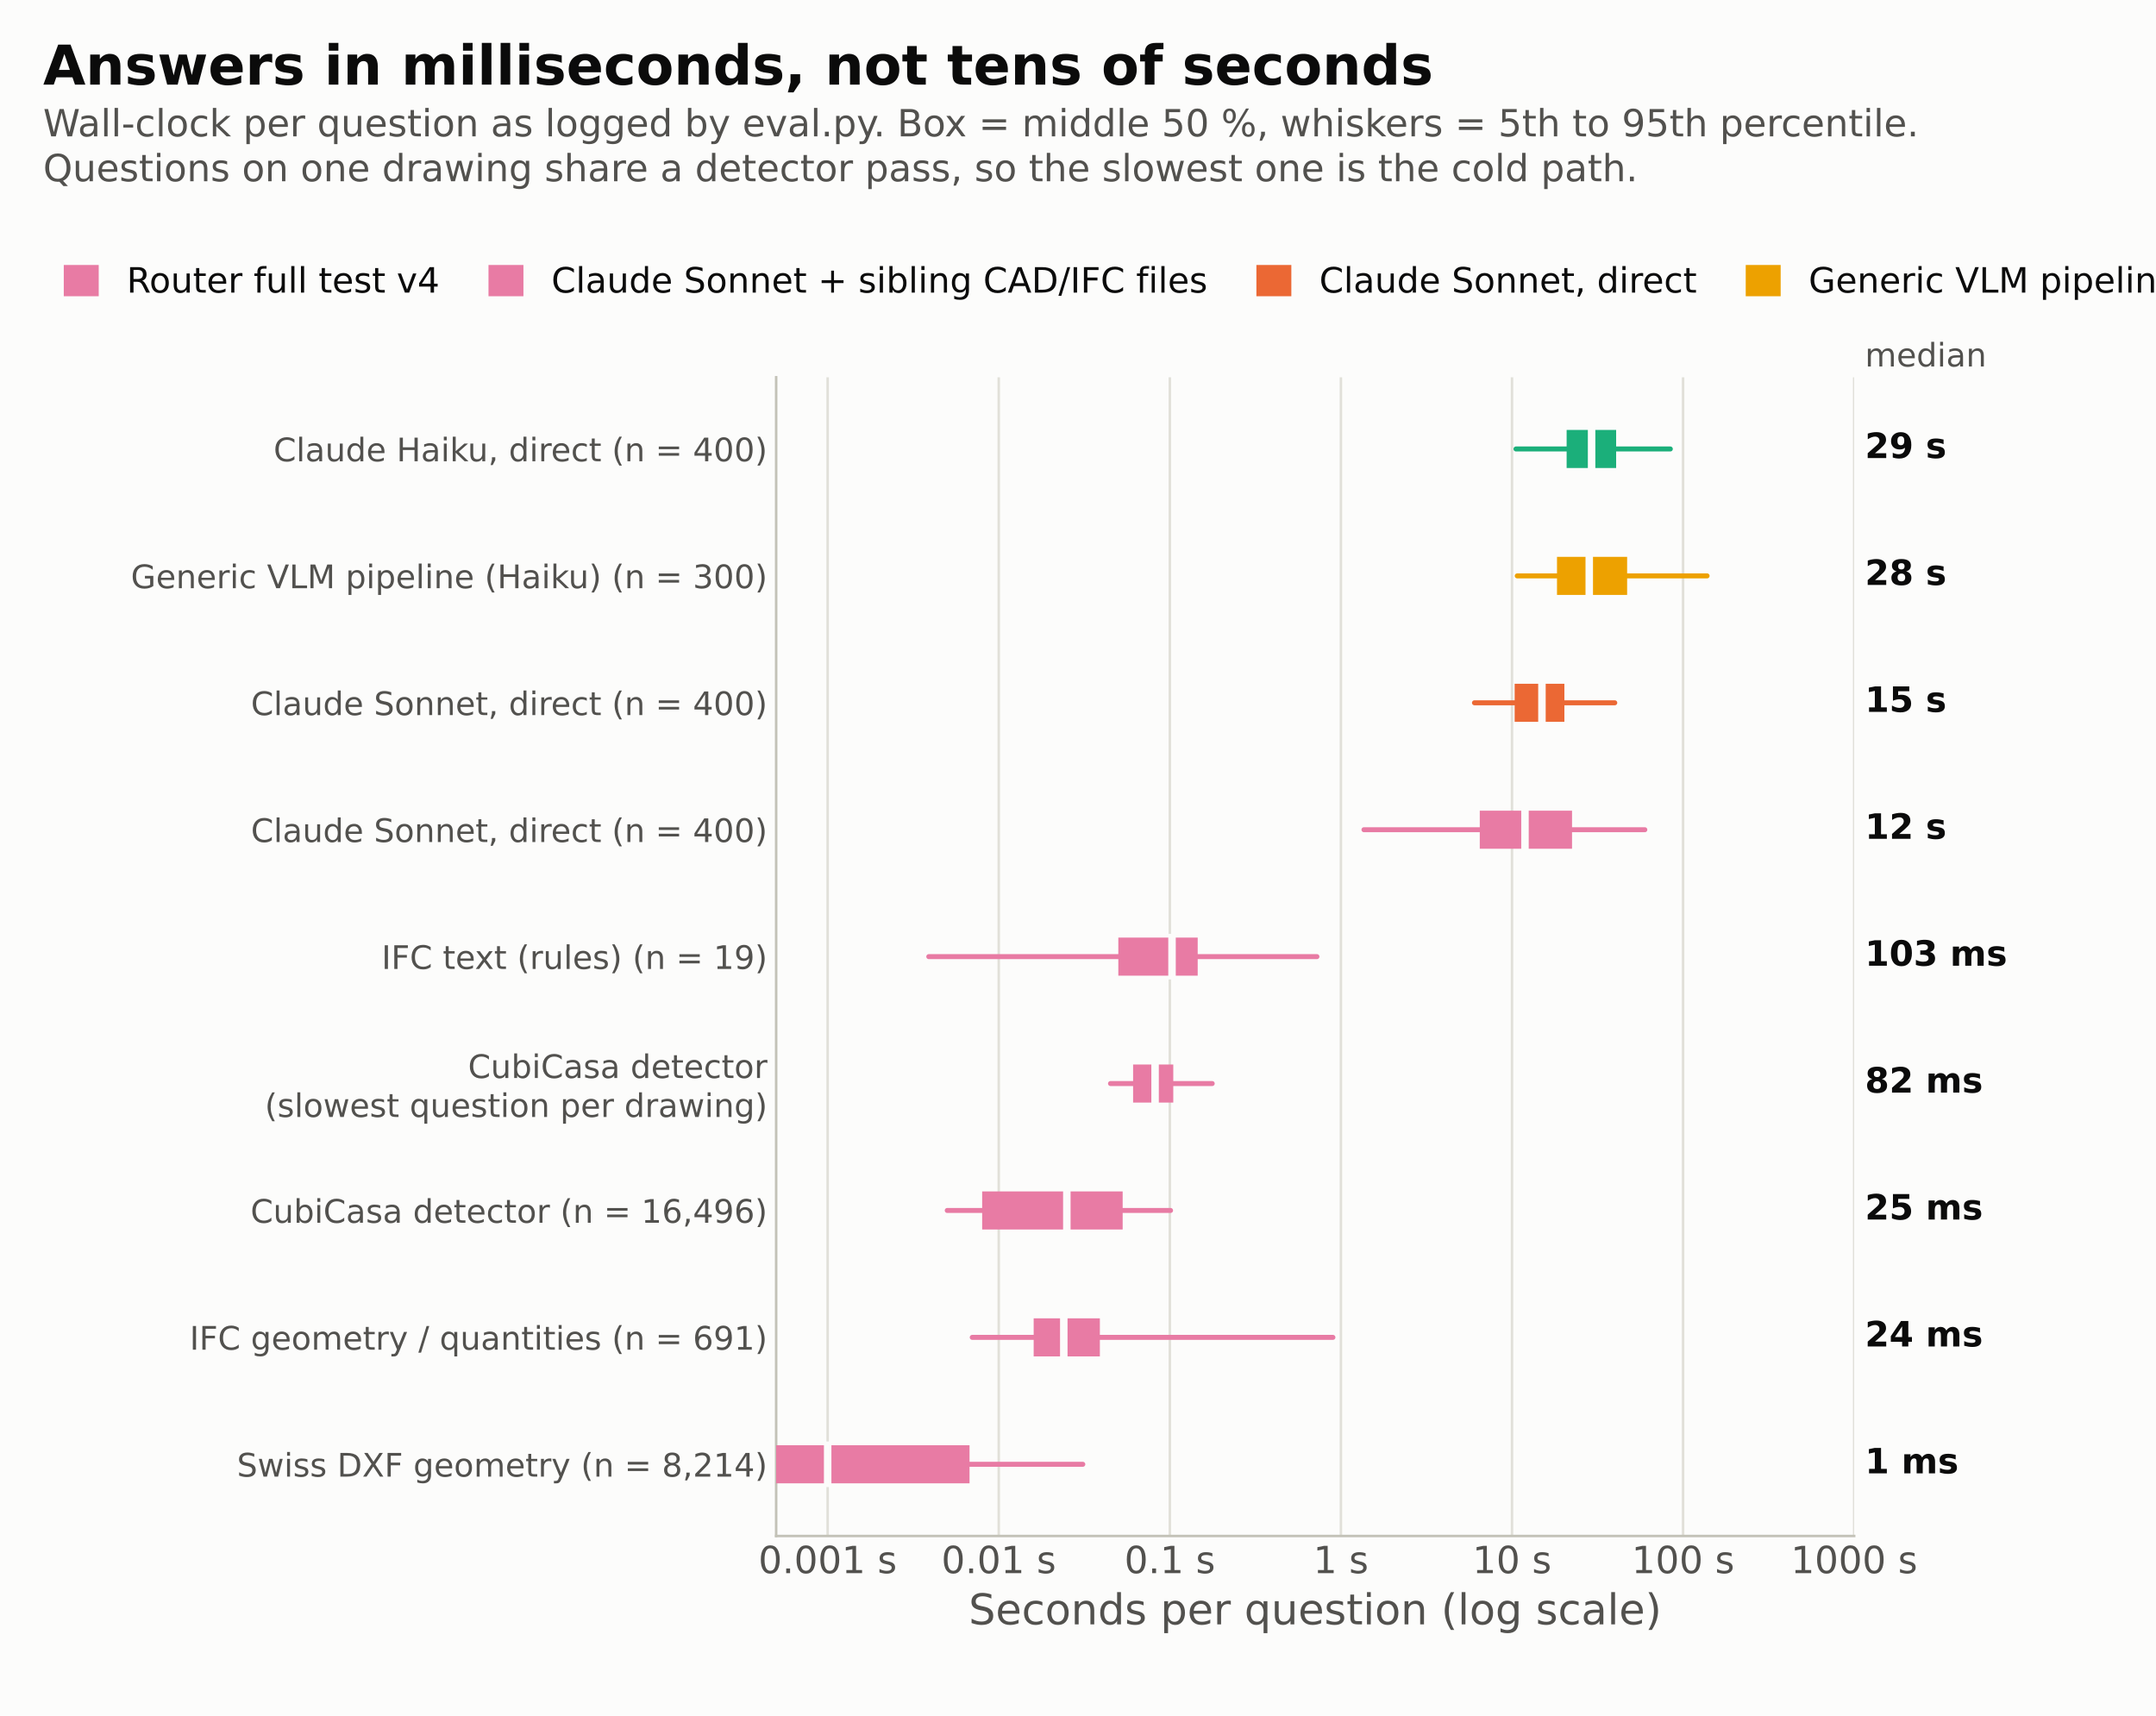
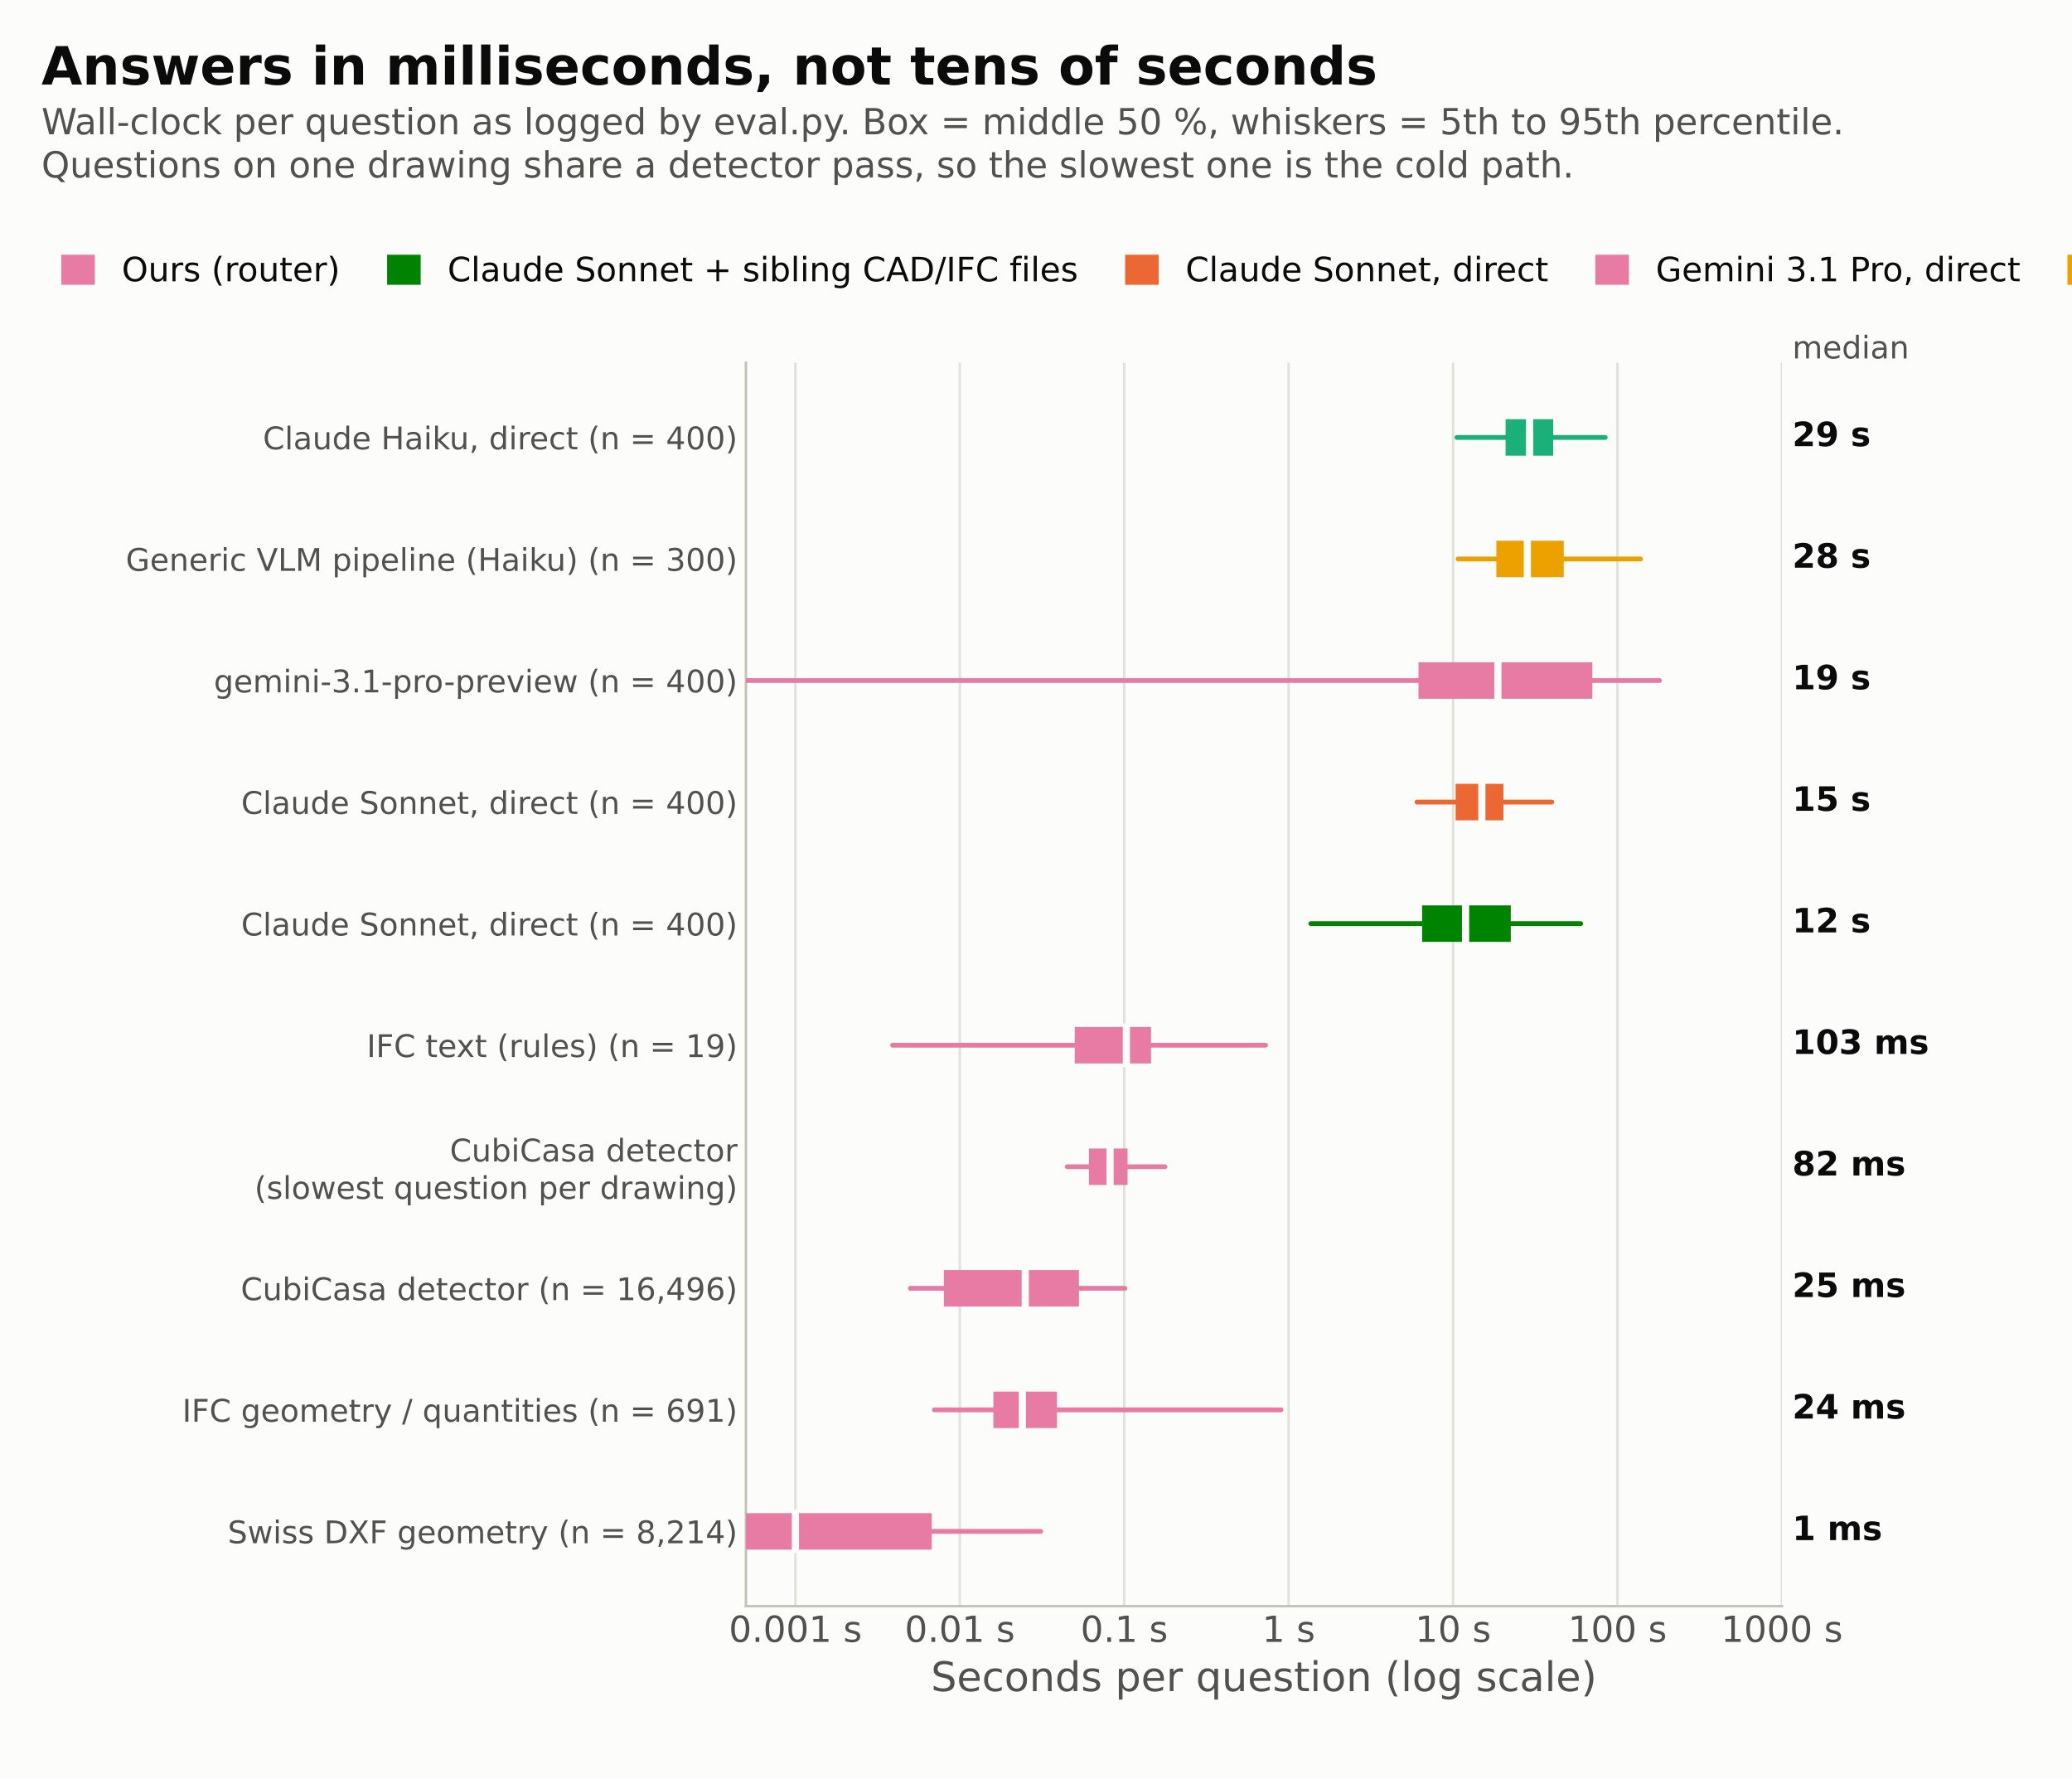
- <svg xmlns="http://www.w3.org/2000/svg" width="864pt" height="687.6pt" viewBox="0 0 864 687.6" version="1.1">
+ <svg xmlns="http://www.w3.org/2000/svg" width="864pt" height="741.6pt" viewBox="0 0 864 741.6" version="1.1">
  <defs>
    <style type="text/css">*{stroke-linejoin: round; stroke-linecap: butt}</style>
  </defs>
  <g id="figure_1">
    <g id="patch_1">
-       <path d="M 0 687.6  L 864 687.6  L 864 0  L 0 0  z " style="fill: #fcfcfb" />
+       <path d="M 0 741.6  L 864 741.6  L 864 0  L 0 0  z " style="fill: #fcfcfb" />
    </g>
    <g id="axes_1">
      <g id="patch_2">
-         <path d="M 311.04 615.6  L 743.04 615.6  L 743.04 151.2  L 311.04 151.2  z " style="fill: #fcfcfb" />
+         <path d="M 311.04 669.6  L 743.04 669.6  L 743.04 151.2  L 311.04 151.2  z " style="fill: #fcfcfb" />
      </g>
      <g id="matplotlib.axis_1">
        <g id="xtick_1">
          <g id="line2d_1">
-             <path d="M 331.679 615.6  L 331.679 151.2  " clip-path="url(#pb94572adfa)" style="fill: none; stroke: #e1e0d9; stroke-linecap: square" />
+             <path d="M 331.679 669.6  L 331.679 151.2  " clip-path="url(#p3d3b9a1f43)" style="fill: none; stroke: #e1e0d9; stroke-linecap: square" />
          </g>
          <g id="line2d_2" />
          <g id="text_1">
-             <text style="font-size: 15px; font-family: 'DejaVu Sans'; text-anchor: middle; fill: #52514e" x="331.679" y="630.496" transform="rotate(-0 331.6787 630.4965)">0.001 s</text>
+             <text style="font-size: 15px; font-family: 'DejaVu Sans'; text-anchor: middle; fill: #52514e" x="331.679" y="684.496" transform="rotate(-0 331.6787 684.4965)">0.001 s</text>
          </g>
        </g>
        <g id="xtick_2">
          <g id="line2d_3">
-             <path d="M 400.239 615.6  L 400.239 151.2  " clip-path="url(#pb94572adfa)" style="fill: none; stroke: #e1e0d9; stroke-linecap: square" />
+             <path d="M 400.239 669.6  L 400.239 151.2  " clip-path="url(#p3d3b9a1f43)" style="fill: none; stroke: #e1e0d9; stroke-linecap: square" />
          </g>
          <g id="line2d_4" />
          <g id="text_2">
-             <text style="font-size: 15px; font-family: 'DejaVu Sans'; text-anchor: middle; fill: #52514e" x="400.239" y="630.496" transform="rotate(-0 400.2389 630.4965)">0.01 s</text>
+             <text style="font-size: 15px; font-family: 'DejaVu Sans'; text-anchor: middle; fill: #52514e" x="400.239" y="684.496" transform="rotate(-0 400.2389 684.4965)">0.01 s</text>
          </g>
        </g>
        <g id="xtick_3">
          <g id="line2d_5">
-             <path d="M 468.799 615.6  L 468.799 151.2  " clip-path="url(#pb94572adfa)" style="fill: none; stroke: #e1e0d9; stroke-linecap: square" />
+             <path d="M 468.799 669.6  L 468.799 151.2  " clip-path="url(#p3d3b9a1f43)" style="fill: none; stroke: #e1e0d9; stroke-linecap: square" />
          </g>
          <g id="line2d_6" />
          <g id="text_3">
-             <text style="font-size: 15px; font-family: 'DejaVu Sans'; text-anchor: middle; fill: #52514e" x="468.799" y="630.496" transform="rotate(-0 468.7991 630.4965)">0.1 s</text>
+             <text style="font-size: 15px; font-family: 'DejaVu Sans'; text-anchor: middle; fill: #52514e" x="468.799" y="684.496" transform="rotate(-0 468.7991 684.4965)">0.1 s</text>
          </g>
        </g>
        <g id="xtick_4">
          <g id="line2d_7">
-             <path d="M 537.359 615.6  L 537.359 151.2  " clip-path="url(#pb94572adfa)" style="fill: none; stroke: #e1e0d9; stroke-linecap: square" />
+             <path d="M 537.359 669.6  L 537.359 151.2  " clip-path="url(#p3d3b9a1f43)" style="fill: none; stroke: #e1e0d9; stroke-linecap: square" />
          </g>
          <g id="line2d_8" />
          <g id="text_4">
-             <text style="font-size: 15px; font-family: 'DejaVu Sans'; text-anchor: middle; fill: #52514e" x="537.359" y="630.496" transform="rotate(-0 537.3593 630.4965)">1 s</text>
+             <text style="font-size: 15px; font-family: 'DejaVu Sans'; text-anchor: middle; fill: #52514e" x="537.359" y="684.496" transform="rotate(-0 537.3593 684.4965)">1 s</text>
          </g>
        </g>
        <g id="xtick_5">
          <g id="line2d_9">
-             <path d="M 605.92 615.6  L 605.92 151.2  " clip-path="url(#pb94572adfa)" style="fill: none; stroke: #e1e0d9; stroke-linecap: square" />
+             <path d="M 605.92 669.6  L 605.92 151.2  " clip-path="url(#p3d3b9a1f43)" style="fill: none; stroke: #e1e0d9; stroke-linecap: square" />
          </g>
          <g id="line2d_10" />
          <g id="text_5">
-             <text style="font-size: 15px; font-family: 'DejaVu Sans'; text-anchor: middle; fill: #52514e" x="605.92" y="630.496" transform="rotate(-0 605.9196 630.4965)">10 s</text>
+             <text style="font-size: 15px; font-family: 'DejaVu Sans'; text-anchor: middle; fill: #52514e" x="605.92" y="684.496" transform="rotate(-0 605.9196 684.4965)">10 s</text>
          </g>
        </g>
        <g id="xtick_6">
          <g id="line2d_11">
-             <path d="M 674.48 615.6  L 674.48 151.2  " clip-path="url(#pb94572adfa)" style="fill: none; stroke: #e1e0d9; stroke-linecap: square" />
+             <path d="M 674.48 669.6  L 674.48 151.2  " clip-path="url(#p3d3b9a1f43)" style="fill: none; stroke: #e1e0d9; stroke-linecap: square" />
          </g>
          <g id="line2d_12" />
          <g id="text_6">
-             <text style="font-size: 15px; font-family: 'DejaVu Sans'; text-anchor: middle; fill: #52514e" x="674.48" y="630.496" transform="rotate(-0 674.4798 630.4965)">100 s</text>
+             <text style="font-size: 15px; font-family: 'DejaVu Sans'; text-anchor: middle; fill: #52514e" x="674.48" y="684.496" transform="rotate(-0 674.4798 684.4965)">100 s</text>
          </g>
        </g>
        <g id="xtick_7">
          <g id="line2d_13">
-             <path d="M 743.04 615.6  L 743.04 151.2  " clip-path="url(#pb94572adfa)" style="fill: none; stroke: #e1e0d9; stroke-linecap: square" />
+             <path d="M 743.04 669.6  L 743.04 151.2  " clip-path="url(#p3d3b9a1f43)" style="fill: none; stroke: #e1e0d9; stroke-linecap: square" />
          </g>
          <g id="line2d_14" />
          <g id="text_7">
-             <text style="font-size: 15px; font-family: 'DejaVu Sans'; text-anchor: middle; fill: #52514e" x="743.04" y="630.496" transform="rotate(-0 743.04 630.4965)">1000 s</text>
+             <text style="font-size: 15px; font-family: 'DejaVu Sans'; text-anchor: middle; fill: #52514e" x="743.04" y="684.496" transform="rotate(-0 743.04 684.4965)">1000 s</text>
          </g>
        </g>
        <g id="xtick_8">
          <g id="line2d_15" />
        </g>
        <g id="xtick_9">
          <g id="line2d_16" />
        </g>
        <g id="xtick_10">
          <g id="line2d_17" />
        </g>
        <g id="xtick_11">
          <g id="line2d_18" />
        </g>
        <g id="xtick_12">
          <g id="line2d_19" />
        </g>
        <g id="xtick_13">
          <g id="line2d_20" />
        </g>
        <g id="xtick_14">
          <g id="line2d_21" />
        </g>
        <g id="xtick_15">
          <g id="line2d_22" />
        </g>
        <g id="xtick_16">
          <g id="line2d_23" />
        </g>
        <g id="xtick_17">
          <g id="line2d_24" />
        </g>
        <g id="xtick_18">
          <g id="line2d_25" />
        </g>
        <g id="xtick_19">
          <g id="line2d_26" />
        </g>
        <g id="xtick_20">
          <g id="line2d_27" />
        </g>
        <g id="xtick_21">
          <g id="line2d_28" />
        </g>
        <g id="xtick_22">
          <g id="line2d_29" />
        </g>
        <g id="xtick_23">
          <g id="line2d_30" />
        </g>
        <g id="xtick_24">
          <g id="line2d_31" />
        </g>
        <g id="xtick_25">
          <g id="line2d_32" />
        </g>
        <g id="xtick_26">
          <g id="line2d_33" />
        </g>
        <g id="xtick_27">
          <g id="line2d_34" />
        </g>
        <g id="xtick_28">
          <g id="line2d_35" />
        </g>
        <g id="xtick_29">
          <g id="line2d_36" />
        </g>
        <g id="xtick_30">
          <g id="line2d_37" />
        </g>
        <g id="xtick_31">
          <g id="line2d_38" />
        </g>
        <g id="xtick_32">
          <g id="line2d_39" />
        </g>
        <g id="xtick_33">
          <g id="line2d_40" />
        </g>
        <g id="xtick_34">
          <g id="line2d_41" />
        </g>
        <g id="xtick_35">
          <g id="line2d_42" />
        </g>
        <g id="xtick_36">
          <g id="line2d_43" />
        </g>
        <g id="xtick_37">
          <g id="line2d_44" />
        </g>
        <g id="xtick_38">
          <g id="line2d_45" />
        </g>
        <g id="xtick_39">
          <g id="line2d_46" />
        </g>
        <g id="xtick_40">
          <g id="line2d_47" />
        </g>
        <g id="xtick_41">
          <g id="line2d_48" />
        </g>
        <g id="xtick_42">
          <g id="line2d_49" />
        </g>
        <g id="xtick_43">
          <g id="line2d_50" />
        </g>
        <g id="xtick_44">
          <g id="line2d_51" />
        </g>
        <g id="xtick_45">
          <g id="line2d_52" />
        </g>
        <g id="xtick_46">
          <g id="line2d_53" />
        </g>
        <g id="xtick_47">
          <g id="line2d_54" />
        </g>
        <g id="xtick_48">
          <g id="line2d_55" />
        </g>
        <g id="xtick_49">
          <g id="line2d_56" />
        </g>
        <g id="xtick_50">
          <g id="line2d_57" />
        </g>
        <g id="xtick_51">
          <g id="line2d_58" />
        </g>
        <g id="xtick_52">
          <g id="line2d_59" />
        </g>
        <g id="xtick_53">
          <g id="line2d_60" />
        </g>
        <g id="xtick_54">
          <g id="line2d_61" />
        </g>
        <g id="xtick_55">
          <g id="line2d_62" />
        </g>
        <g id="xtick_56">
          <g id="line2d_63" />
        </g>
        <g id="xtick_57">
          <g id="line2d_64" />
        </g>
        <g id="xtick_58">
          <g id="line2d_65" />
        </g>
        <g id="xtick_59">
          <g id="line2d_66" />
        </g>
        <g id="xtick_60">
          <g id="line2d_67" />
        </g>
        <g id="text_8">
-           <text style="font-size: 17px; font-family: 'DejaVu Sans'; text-anchor: middle; fill: #52514e" x="527.04" y="651.017" transform="rotate(-0 527.04 651.0173)">Seconds per question (log scale)</text>
+           <text style="font-size: 17px; font-family: 'DejaVu Sans'; text-anchor: middle; fill: #52514e" x="527.04" y="705.017" transform="rotate(-0 527.04 705.0173)">Seconds per question (log scale)</text>
        </g>
      </g>
      <g id="matplotlib.axis_2">
        <g id="ytick_1">
          <g id="line2d_68" />
          <g id="text_9">
-             <text style="font-size: 13px; font-family: 'DejaVu Sans'; text-anchor: end; fill: #52514e" x="307.54" y="591.8" transform="rotate(-0 307.54 591.8001)">Swiss DXF geometry  (n = 8,214)</text>
+             <text style="font-size: 13px; font-family: 'DejaVu Sans'; text-anchor: end; fill: #52514e" x="307.54" y="643.374" transform="rotate(-0 307.54 643.3742)">Swiss DXF geometry  (n = 8,214)</text>
          </g>
        </g>
        <g id="ytick_2">
          <g id="line2d_69" />
          <g id="text_10">
-             <text style="font-size: 13px; font-family: 'DejaVu Sans'; text-anchor: end; fill: #52514e" x="307.54" y="540.935" transform="rotate(-0 307.54 540.9348)">IFC geometry / quantities  (n = 691)</text>
+             <text style="font-size: 13px; font-family: 'DejaVu Sans'; text-anchor: end; fill: #52514e" x="307.54" y="592.7" transform="rotate(-0 307.54 592.6997)">IFC geometry / quantities  (n = 691)</text>
          </g>
        </g>
        <g id="ytick_3">
          <g id="line2d_70" />
          <g id="text_11">
-             <text style="font-size: 13px; font-family: 'DejaVu Sans'; text-anchor: end; fill: #52514e" x="307.54" y="490.07" transform="rotate(-0 307.54 490.0695)">CubiCasa detector  (n = 16,496)</text>
+             <text style="font-size: 13px; font-family: 'DejaVu Sans'; text-anchor: end; fill: #52514e" x="307.54" y="542.025" transform="rotate(-0 307.54 542.0252)">CubiCasa detector  (n = 16,496)</text>
          </g>
        </g>
        <g id="ytick_4">
          <g id="line2d_71" />
          <g id="text_12">
-             <text style="font-size: 13px; font-family: 'DejaVu Sans'; fill: #52514e" transform="translate(187.5541 432.0531)">CubiCasa detector</text>
-             <text style="font-size: 13px; font-family: 'DejaVu Sans'; fill: #52514e" transform="translate(106.105 447.6567)">(slowest question per drawing)</text>
+             <text style="font-size: 13px; font-family: 'DejaVu Sans'; fill: #52514e" transform="translate(187.5541 484.1996)">CubiCasa detector</text>
+             <text style="font-size: 13px; font-family: 'DejaVu Sans'; fill: #52514e" transform="translate(106.105 499.8031)">(slowest question per drawing)</text>
          </g>
        </g>
        <g id="ytick_5">
          <g id="line2d_72" />
          <g id="text_13">
-             <text style="font-size: 13px; font-family: 'DejaVu Sans'; text-anchor: end; fill: #52514e" x="307.54" y="388.339" transform="rotate(-0 307.54 388.339)">IFC text (rules)  (n = 19)</text>
+             <text style="font-size: 13px; font-family: 'DejaVu Sans'; text-anchor: end; fill: #52514e" x="307.54" y="440.676" transform="rotate(-0 307.54 440.6762)">IFC text (rules)  (n = 19)</text>
          </g>
        </g>
        <g id="ytick_6">
          <g id="line2d_73" />
          <g id="text_14">
-             <text style="font-size: 13px; font-family: 'DejaVu Sans'; text-anchor: end; fill: #52514e" x="307.54" y="337.474" transform="rotate(-0 307.54 337.4737)">Claude Sonnet, direct  (n = 400)</text>
+             <text style="font-size: 13px; font-family: 'DejaVu Sans'; text-anchor: end; fill: #52514e" x="307.54" y="390.002" transform="rotate(-0 307.54 390.0017)">Claude Sonnet, direct  (n = 400)</text>
          </g>
        </g>
        <g id="ytick_7">
          <g id="line2d_74" />
          <g id="text_15">
-             <text style="font-size: 13px; font-family: 'DejaVu Sans'; text-anchor: end; fill: #52514e" x="307.54" y="286.608" transform="rotate(-0 307.54 286.6084)">Claude Sonnet, direct  (n = 400)</text>
+             <text style="font-size: 13px; font-family: 'DejaVu Sans'; text-anchor: end; fill: #52514e" x="307.54" y="339.327" transform="rotate(-0 307.54 339.3273)">Claude Sonnet, direct  (n = 400)</text>
          </g>
        </g>
        <g id="ytick_8">
          <g id="line2d_75" />
          <g id="text_16">
-             <text style="font-size: 13px; font-family: 'DejaVu Sans'; text-anchor: end; fill: #52514e" x="307.54" y="235.743" transform="rotate(-0 307.54 235.7431)">Generic VLM pipeline (Haiku)  (n = 300)</text>
+             <text style="font-size: 13px; font-family: 'DejaVu Sans'; text-anchor: end; fill: #52514e" x="307.54" y="288.653" transform="rotate(-0 307.54 288.6528)">gemini-3.1-pro-preview  (n = 400)</text>
          </g>
        </g>
        <g id="ytick_9">
          <g id="line2d_76" />
          <g id="text_17">
-             <text style="font-size: 13px; font-family: 'DejaVu Sans'; text-anchor: end; fill: #52514e" x="307.54" y="184.878" transform="rotate(-0 307.54 184.8779)">Claude Haiku, direct  (n = 400)</text>
+             <text style="font-size: 13px; font-family: 'DejaVu Sans'; text-anchor: end; fill: #52514e" x="307.54" y="237.978" transform="rotate(-0 307.54 237.9783)">Generic VLM pipeline (Haiku)  (n = 300)</text>
+           </g>
+         </g>
+         <g id="ytick_10">
+           <g id="line2d_77" />
+           <g id="text_18">
+             <text style="font-size: 13px; font-family: 'DejaVu Sans'; text-anchor: end; fill: #52514e" x="307.54" y="187.304" transform="rotate(-0 307.54 187.3038)">Claude Haiku, direct  (n = 400)</text>
          </g>
        </g>
      </g>
      <g id="patch_3">
-         <path d="M 311.04 615.6  L 311.04 151.2  " style="fill: none; stroke: #c3c2b7; stroke-linejoin: miter; stroke-linecap: square" />
+         <path d="M 311.04 669.6  L 311.04 151.2  " style="fill: none; stroke: #c3c2b7; stroke-linejoin: miter; stroke-linecap: square" />
      </g>
      <g id="patch_4">
-         <path d="M 311.04 615.6  L 743.04 615.6  " style="fill: none; stroke: #c3c2b7; stroke-linejoin: miter; stroke-linecap: square" />
-       </g>
-       <g id="line2d_77">
-         <path d="M 311.04 586.861  L 433.927 586.861  " clip-path="url(#pb94572adfa)" style="fill: none; stroke: #e87ba4; stroke-width: 2; stroke-linecap: round" />
+         <path d="M 311.04 669.6  L 743.04 669.6  " style="fill: none; stroke: #c3c2b7; stroke-linejoin: miter; stroke-linecap: square" />
+       </g>
+       <g id="line2d_78">
+         <path d="M 311.04 638.435  L 433.927 638.435  " clip-path="url(#p3d3b9a1f43)" style="fill: none; stroke: #e87ba4; stroke-width: 2; stroke-linecap: round" />
      </g>
      <g id="patch_5">
-         <path d="M 311.04 594.491  L 388.536 594.491  L 388.536 579.231  L 311.04 579.231  z " clip-path="url(#pb94572adfa)" style="fill: #e87ba4" />
-       </g>
-       <g id="text_18">
-         <text style="font-weight: 700; font-size: 14px; font-family: 'DejaVu Sans'; text-anchor: start; fill: #0b0b0b" x="747.36" y="590.498" transform="rotate(-0 747.36 590.4978)">1 ms</text>
-       </g>
-       <g id="line2d_78">
-         <path d="M 389.619 535.996  L 534.156 535.996  " clip-path="url(#pb94572adfa)" style="fill: none; stroke: #e87ba4; stroke-width: 2; stroke-linecap: round" />
+         <path d="M 311.04 646.036  L 388.536 646.036  L 388.536 630.834  L 311.04 630.834  z " clip-path="url(#p3d3b9a1f43)" style="fill: #e87ba4" />
+       </g>
+       <g id="text_19">
+         <text style="font-weight: 700; font-size: 14px; font-family: 'DejaVu Sans'; text-anchor: start; fill: #0b0b0b" x="747.36" y="642.072" transform="rotate(-0 747.36 642.0719)">1 ms</text>
+       </g>
+       <g id="line2d_79">
+         <path d="M 389.619 587.761  L 534.156 587.761  " clip-path="url(#p3d3b9a1f43)" style="fill: none; stroke: #e87ba4; stroke-width: 2; stroke-linecap: round" />
      </g>
      <g id="patch_6">
-         <path d="M 414.233 543.626  L 440.762 543.626  L 440.762 528.366  L 414.233 528.366  z " clip-path="url(#pb94572adfa)" style="fill: #e87ba4" />
-       </g>
-       <g id="text_19">
-         <text style="font-weight: 700; font-size: 14px; font-family: 'DejaVu Sans'; text-anchor: start; fill: #0b0b0b" x="747.36" y="539.633" transform="rotate(-0 747.36 539.6326)">24 ms</text>
-       </g>
-       <g id="line2d_79">
-         <path d="M 379.6 485.131  L 469.095 485.131  " clip-path="url(#pb94572adfa)" style="fill: none; stroke: #e87ba4; stroke-width: 2; stroke-linecap: round" />
+         <path d="M 414.233 595.362  L 440.762 595.362  L 440.762 580.16  L 414.233 580.16  z " clip-path="url(#p3d3b9a1f43)" style="fill: #e87ba4" />
+       </g>
+       <g id="text_20">
+         <text style="font-weight: 700; font-size: 14px; font-family: 'DejaVu Sans'; text-anchor: start; fill: #0b0b0b" x="747.36" y="591.397" transform="rotate(-0 747.36 591.3974)">24 ms</text>
+       </g>
+       <g id="line2d_80">
+         <path d="M 379.6 537.086  L 469.095 537.086  " clip-path="url(#p3d3b9a1f43)" style="fill: none; stroke: #e87ba4; stroke-width: 2; stroke-linecap: round" />
      </g>
      <g id="patch_7">
-         <path d="M 393.595 492.76  L 449.895 492.76  L 449.895 477.501  L 393.595 477.501  z " clip-path="url(#pb94572adfa)" style="fill: #e87ba4" />
-       </g>
-       <g id="text_20">
-         <text style="font-weight: 700; font-size: 14px; font-family: 'DejaVu Sans'; text-anchor: start; fill: #0b0b0b" x="747.36" y="488.767" transform="rotate(-0 747.36 488.7673)">25 ms</text>
-       </g>
-       <g id="line2d_80">
-         <path d="M 445.023 434.265  L 485.783 434.265  " clip-path="url(#pb94572adfa)" style="fill: none; stroke: #e87ba4; stroke-width: 2; stroke-linecap: round" />
+         <path d="M 393.595 544.687  L 449.895 544.687  L 449.895 529.485  L 393.595 529.485  z " clip-path="url(#p3d3b9a1f43)" style="fill: #e87ba4" />
+       </g>
+       <g id="text_21">
+         <text style="font-weight: 700; font-size: 14px; font-family: 'DejaVu Sans'; text-anchor: start; fill: #0b0b0b" x="747.36" y="540.723" transform="rotate(-0 747.36 540.7229)">25 ms</text>
+       </g>
+       <g id="line2d_81">
+         <path d="M 445.023 486.412  L 485.783 486.412  " clip-path="url(#p3d3b9a1f43)" style="fill: none; stroke: #e87ba4; stroke-width: 2; stroke-linecap: round" />
      </g>
      <g id="patch_8">
-         <path d="M 454.081 441.895  L 470.181 441.895  L 470.181 426.635  L 454.081 426.635  z " clip-path="url(#pb94572adfa)" style="fill: #e87ba4" />
-       </g>
-       <g id="text_21">
-         <text style="font-weight: 700; font-size: 14px; font-family: 'DejaVu Sans'; text-anchor: start; fill: #0b0b0b" x="747.36" y="437.902" transform="rotate(-0 747.36 437.902)">82 ms</text>
-       </g>
-       <g id="line2d_81">
-         <path d="M 372.202 383.4  L 527.747 383.4  " clip-path="url(#pb94572adfa)" style="fill: none; stroke: #e87ba4; stroke-width: 2; stroke-linecap: round" />
+         <path d="M 454.081 494.013  L 470.181 494.013  L 470.181 478.811  L 454.081 478.811  z " clip-path="url(#p3d3b9a1f43)" style="fill: #e87ba4" />
+       </g>
+       <g id="text_22">
+         <text style="font-weight: 700; font-size: 14px; font-family: 'DejaVu Sans'; text-anchor: start; fill: #0b0b0b" x="747.36" y="490.048" transform="rotate(-0 747.36 490.0484)">82 ms</text>
+       </g>
+       <g id="line2d_82">
+         <path d="M 372.202 435.737  L 527.747 435.737  " clip-path="url(#p3d3b9a1f43)" style="fill: none; stroke: #e87ba4; stroke-width: 2; stroke-linecap: round" />
      </g>
      <g id="patch_9">
-         <path d="M 448.16 391.03  L 479.965 391.03  L 479.965 375.77  L 448.16 375.77  z " clip-path="url(#pb94572adfa)" style="fill: #e87ba4" />
-       </g>
-       <g id="text_22">
-         <text style="font-weight: 700; font-size: 14px; font-family: 'DejaVu Sans'; text-anchor: start; fill: #0b0b0b" x="747.36" y="387.037" transform="rotate(-0 747.36 387.0367)">103 ms</text>
-       </g>
-       <g id="line2d_82">
-         <path d="M 546.597 332.535  L 659.148 332.535  " clip-path="url(#pb94572adfa)" style="fill: none; stroke: #e87ba4; stroke-width: 2; stroke-linecap: round" />
+         <path d="M 448.16 443.338  L 479.965 443.338  L 479.965 428.136  L 448.16 428.136  z " clip-path="url(#p3d3b9a1f43)" style="fill: #e87ba4" />
+       </g>
+       <g id="text_23">
+         <text style="font-weight: 700; font-size: 14px; font-family: 'DejaVu Sans'; text-anchor: start; fill: #0b0b0b" x="747.36" y="439.374" transform="rotate(-0 747.36 439.374)">103 ms</text>
+       </g>
+       <g id="line2d_83">
+         <path d="M 546.597 385.063  L 659.148 385.063  " clip-path="url(#p3d3b9a1f43)" style="fill: none; stroke: #008300; stroke-width: 2; stroke-linecap: round" />
      </g>
      <g id="patch_10">
-         <path d="M 593.008 340.165  L 629.978 340.165  L 629.978 324.905  L 593.008 324.905  z " clip-path="url(#pb94572adfa)" style="fill: #e87ba4" />
-       </g>
-       <g id="text_23">
-         <text style="font-weight: 700; font-size: 14px; font-family: 'DejaVu Sans'; text-anchor: start; fill: #0b0b0b" x="747.36" y="336.171" transform="rotate(-0 747.36 336.1714)">12 s</text>
-       </g>
-       <g id="line2d_83">
-         <path d="M 590.881 281.669  L 647.103 281.669  " clip-path="url(#pb94572adfa)" style="fill: none; stroke: #eb6834; stroke-width: 2; stroke-linecap: round" />
+         <path d="M 593.008 392.664  L 629.978 392.664  L 629.978 377.462  L 593.008 377.462  z " clip-path="url(#p3d3b9a1f43)" style="fill: #008300" />
+       </g>
+       <g id="text_24">
+         <text style="font-weight: 700; font-size: 14px; font-family: 'DejaVu Sans'; text-anchor: start; fill: #0b0b0b" x="747.36" y="388.699" transform="rotate(-0 747.36 388.6995)">12 s</text>
+       </g>
+       <g id="line2d_84">
+         <path d="M 590.881 334.388  L 647.103 334.388  " clip-path="url(#p3d3b9a1f43)" style="fill: none; stroke: #eb6834; stroke-width: 2; stroke-linecap: round" />
      </g>
      <g id="patch_11">
-         <path d="M 606.981 289.299  L 626.915 289.299  L 626.915 274.04  L 606.981 274.04  z " clip-path="url(#pb94572adfa)" style="fill: #eb6834" />
-       </g>
-       <g id="text_24">
-         <text style="font-weight: 700; font-size: 14px; font-family: 'DejaVu Sans'; text-anchor: start; fill: #0b0b0b" x="747.36" y="285.306" transform="rotate(-0 747.36 285.3062)">15 s</text>
-       </g>
-       <g id="line2d_84">
-         <path d="M 608.019 230.804  L 684.103 230.804  " clip-path="url(#pb94572adfa)" style="fill: none; stroke: #eda100; stroke-width: 2; stroke-linecap: round" />
+         <path d="M 606.981 341.989  L 626.915 341.989  L 626.915 326.787  L 606.981 326.787  z " clip-path="url(#p3d3b9a1f43)" style="fill: #eb6834" />
+       </g>
+       <g id="text_25">
+         <text style="font-weight: 700; font-size: 14px; font-family: 'DejaVu Sans'; text-anchor: start; fill: #0b0b0b" x="747.36" y="338.025" transform="rotate(-0 747.36 338.025)">15 s</text>
+       </g>
+       <g id="line2d_85">
+         <path d="M 311.04 283.714  L 691.977 283.714  " clip-path="url(#p3d3b9a1f43)" style="fill: none; stroke: #e87ba4; stroke-width: 2; stroke-linecap: round" />
      </g>
      <g id="patch_12">
-         <path d="M 623.956 238.434  L 652.058 238.434  L 652.058 223.174  L 623.956 223.174  z " clip-path="url(#pb94572adfa)" style="fill: #eda100" />
-       </g>
-       <g id="text_25">
-         <text style="font-weight: 700; font-size: 14px; font-family: 'DejaVu Sans'; text-anchor: start; fill: #0b0b0b" x="747.36" y="234.441" transform="rotate(-0 747.36 234.4409)">28 s</text>
-       </g>
-       <g id="line2d_85">
-         <path d="M 607.519 179.939  L 669.367 179.939  " clip-path="url(#pb94572adfa)" style="fill: none; stroke: #1baf7a; stroke-width: 2; stroke-linecap: round" />
+         <path d="M 591.497 291.315  L 663.981 291.315  L 663.981 276.113  L 591.497 276.113  z " clip-path="url(#p3d3b9a1f43)" style="fill: #e87ba4" />
+       </g>
+       <g id="text_26">
+         <text style="font-weight: 700; font-size: 14px; font-family: 'DejaVu Sans'; text-anchor: start; fill: #0b0b0b" x="747.36" y="287.351" transform="rotate(-0 747.36 287.3505)">19 s</text>
+       </g>
+       <g id="line2d_86">
+         <path d="M 608.019 233.039  L 684.103 233.039  " clip-path="url(#p3d3b9a1f43)" style="fill: none; stroke: #eda100; stroke-width: 2; stroke-linecap: round" />
      </g>
      <g id="patch_13">
-         <path d="M 627.815 187.569  L 647.654 187.569  L 647.654 172.309  L 627.815 172.309  z " clip-path="url(#pb94572adfa)" style="fill: #1baf7a" />
-       </g>
-       <g id="text_26">
-         <text style="font-weight: 700; font-size: 14px; font-family: 'DejaVu Sans'; text-anchor: start; fill: #0b0b0b" x="747.36" y="183.576" transform="rotate(-0 747.36 183.5756)">29 s</text>
+         <path d="M 623.956 240.64  L 652.058 240.64  L 652.058 225.438  L 623.956 225.438  z " clip-path="url(#p3d3b9a1f43)" style="fill: #eda100" />
      </g>
      <g id="text_27">
-         <text style="font-size: 13px; font-family: 'DejaVu Sans'; text-anchor: start; fill: #52514e" x="747.36" y="146.876" transform="rotate(-0 747.36 146.8765)">median</text>
-       </g>
-       <g id="line2d_86">
-         <path d="M 331.679 594.491  L 331.679 579.231  " clip-path="url(#pb94572adfa)" style="fill: none; stroke: #fcfcfb; stroke-width: 3; stroke-linecap: square" />
+         <text style="font-weight: 700; font-size: 14px; font-family: 'DejaVu Sans'; text-anchor: start; fill: #0b0b0b" x="747.36" y="236.676" transform="rotate(-0 747.36 236.676)">28 s</text>
      </g>
      <g id="line2d_87">
-         <path d="M 426.306 543.626  L 426.306 528.366  " clip-path="url(#pb94572adfa)" style="fill: none; stroke: #fcfcfb; stroke-width: 3; stroke-linecap: square" />
+         <path d="M 607.519 182.365  L 669.367 182.365  " clip-path="url(#p3d3b9a1f43)" style="fill: none; stroke: #1baf7a; stroke-width: 2; stroke-linecap: round" />
+       </g>
+       <g id="patch_14">
+         <path d="M 627.815 189.966  L 647.654 189.966  L 647.654 174.764  L 627.815 174.764  z " clip-path="url(#p3d3b9a1f43)" style="fill: #1baf7a" />
+       </g>
+       <g id="text_28">
+         <text style="font-weight: 700; font-size: 14px; font-family: 'DejaVu Sans'; text-anchor: start; fill: #0b0b0b" x="747.36" y="186.002" transform="rotate(-0 747.36 186.0015)">29 s</text>
+       </g>
+       <g id="text_29">
+         <text style="font-size: 13px; font-family: 'DejaVu Sans'; text-anchor: start; fill: #52514e" x="747.36" y="149.426" transform="rotate(-0 747.36 149.4264)">median</text>
      </g>
      <g id="line2d_88">
-         <path d="M 427.522 492.76  L 427.522 477.501  " clip-path="url(#pb94572adfa)" style="fill: none; stroke: #fcfcfb; stroke-width: 3; stroke-linecap: square" />
+         <path d="M 331.679 646.036  L 331.679 630.834  " clip-path="url(#p3d3b9a1f43)" style="fill: none; stroke: #fcfcfb; stroke-width: 3; stroke-linecap: square" />
      </g>
      <g id="line2d_89">
-         <path d="M 462.89 441.895  L 462.89 426.635  " clip-path="url(#pb94572adfa)" style="fill: none; stroke: #fcfcfb; stroke-width: 3; stroke-linecap: square" />
+         <path d="M 426.306 595.362  L 426.306 580.16  " clip-path="url(#p3d3b9a1f43)" style="fill: none; stroke: #fcfcfb; stroke-width: 3; stroke-linecap: square" />
      </g>
      <g id="line2d_90">
-         <path d="M 469.679 391.03  L 469.679 375.77  " clip-path="url(#pb94572adfa)" style="fill: none; stroke: #fcfcfb; stroke-width: 3; stroke-linecap: square" />
+         <path d="M 427.522 544.687  L 427.522 529.485  " clip-path="url(#p3d3b9a1f43)" style="fill: none; stroke: #fcfcfb; stroke-width: 3; stroke-linecap: square" />
      </g>
      <g id="line2d_91">
-         <path d="M 611.123 340.165  L 611.123 324.905  " clip-path="url(#pb94572adfa)" style="fill: none; stroke: #fcfcfb; stroke-width: 3; stroke-linecap: square" />
+         <path d="M 462.89 494.013  L 462.89 478.811  " clip-path="url(#p3d3b9a1f43)" style="fill: none; stroke: #fcfcfb; stroke-width: 3; stroke-linecap: square" />
      </g>
      <g id="line2d_92">
-         <path d="M 617.921 289.299  L 617.921 274.04  " clip-path="url(#pb94572adfa)" style="fill: none; stroke: #fcfcfb; stroke-width: 3; stroke-linecap: square" />
+         <path d="M 469.679 443.338  L 469.679 428.136  " clip-path="url(#p3d3b9a1f43)" style="fill: none; stroke: #fcfcfb; stroke-width: 3; stroke-linecap: square" />
      </g>
      <g id="line2d_93">
-         <path d="M 636.879 238.434  L 636.879 223.174  " clip-path="url(#pb94572adfa)" style="fill: none; stroke: #fcfcfb; stroke-width: 3; stroke-linecap: square" />
+         <path d="M 611.123 392.664  L 611.123 377.462  " clip-path="url(#p3d3b9a1f43)" style="fill: none; stroke: #fcfcfb; stroke-width: 3; stroke-linecap: square" />
      </g>
      <g id="line2d_94">
-         <path d="M 637.82 187.569  L 637.82 172.309  " clip-path="url(#pb94572adfa)" style="fill: none; stroke: #fcfcfb; stroke-width: 3; stroke-linecap: square" />
+         <path d="M 617.921 341.989  L 617.921 326.787  " clip-path="url(#p3d3b9a1f43)" style="fill: none; stroke: #fcfcfb; stroke-width: 3; stroke-linecap: square" />
+       </g>
+       <g id="line2d_95">
+         <path d="M 624.602 291.315  L 624.602 276.113  " clip-path="url(#p3d3b9a1f43)" style="fill: none; stroke: #fcfcfb; stroke-width: 3; stroke-linecap: square" />
+       </g>
+       <g id="line2d_96">
+         <path d="M 636.879 240.64  L 636.879 225.438  " clip-path="url(#p3d3b9a1f43)" style="fill: none; stroke: #fcfcfb; stroke-width: 3; stroke-linecap: square" />
+       </g>
+       <g id="line2d_97">
+         <path d="M 637.82 189.966  L 637.82 174.764  " clip-path="url(#p3d3b9a1f43)" style="fill: none; stroke: #fcfcfb; stroke-width: 3; stroke-linecap: square" />
      </g>
    </g>
-     <g id="text_28">
-       <text style="font-weight: 700; font-size: 22px; font-family: 'DejaVu Sans'; text-anchor: start; fill: #0b0b0b" x="17.28" y="33.907" transform="rotate(-0 17.28 33.90656)">Answers in milliseconds, not tens of seconds</text>
+     <g id="text_30">
+       <text style="font-weight: 700; font-size: 22px; font-family: 'DejaVu Sans'; text-anchor: start; fill: #0b0b0b" x="17.28" y="35.257" transform="rotate(-0 17.28 35.25656)">Answers in milliseconds, not tens of seconds</text>
    </g>
-     <g id="text_29">
-       <text style="font-size: 15px; font-family: 'DejaVu Sans'; fill: #52514e" transform="translate(17.28 54.64112)">Wall-clock per question as logged by eval.py. Box = middle 50 %, whiskers = 5th to 95th percentile.</text>
-       <text style="font-size: 15px; font-family: 'DejaVu Sans'; fill: #52514e" transform="translate(17.28 72.64522)">Questions on one drawing share a detector pass, so the slowest one is the cold path.</text>
+     <g id="text_31">
+       <text style="font-size: 15px; font-family: 'DejaVu Sans'; fill: #52514e" transform="translate(17.28 55.99112)">Wall-clock per question as logged by eval.py. Box = middle 50 %, whiskers = 5th to 95th percentile.</text>
+       <text style="font-size: 15px; font-family: 'DejaVu Sans'; fill: #52514e" transform="translate(17.28 73.99522)">Questions on one drawing share a detector pass, so the slowest one is the cold path.</text>
    </g>
    <g id="legend_1">
-       <g id="patch_14">
+       <g id="patch_15">
        <path d="M 25.56 118.73  L 39.56 118.73  L 39.56 106.2  L 25.56 106.2  z " style="fill: #e87ba4" />
      </g>
-       <g id="text_30">
-         <text style="font-size: 14px; font-family: 'DejaVu Sans'; text-anchor: start; fill: #0b0b0b" x="50.76" y="117.26" transform="rotate(-0 50.76 117.26)">Router full test v4</text>
-       </g>
-       <g id="patch_15">
-         <path d="M 195.763 118.73  L 209.763 118.73  L 209.763 106.2  L 195.763 106.2  z " style="fill: #e87ba4" />
-       </g>
-       <g id="text_31">
-         <text style="font-size: 14px; font-family: 'DejaVu Sans'; text-anchor: start; fill: #0b0b0b" x="220.963" y="117.26" transform="rotate(-0 220.9628 117.26)">Claude Sonnet + sibling CAD/IFC files</text>
+       <g id="text_32">
+         <text style="font-size: 14px; font-family: 'DejaVu Sans'; text-anchor: start; fill: #0b0b0b" x="50.76" y="117.26" transform="rotate(-0 50.76 117.26)">Ours (router)</text>
      </g>
      <g id="patch_16">
-         <path d="M 503.494 118.73  L 517.494 118.73  L 517.494 106.2  L 503.494 106.2  z " style="fill: #eb6834" />
-       </g>
-       <g id="text_32">
-         <text style="font-size: 14px; font-family: 'DejaVu Sans'; text-anchor: start; fill: #0b0b0b" x="528.694" y="117.26" transform="rotate(-0 528.6938 117.26)">Claude Sonnet, direct</text>
+         <path d="M 161.419 118.73  L 175.419 118.73  L 175.419 106.2  L 161.419 106.2  z " style="fill: #008300" />
+       </g>
+       <g id="text_33">
+         <text style="font-size: 14px; font-family: 'DejaVu Sans'; text-anchor: start; fill: #0b0b0b" x="186.619" y="117.26" transform="rotate(-0 186.6191 117.26)">Claude Sonnet + sibling CAD/IFC files</text>
      </g>
      <g id="patch_17">
-         <path d="M 699.588 118.73  L 713.588 118.73  L 713.588 106.2  L 699.588 106.2  z " style="fill: #eda100" />
-       </g>
-       <g id="text_33">
-         <text style="font-size: 14px; font-family: 'DejaVu Sans'; text-anchor: start; fill: #0b0b0b" x="724.788" y="117.26" transform="rotate(-0 724.7878 117.26)">Generic VLM pipeline (Haiku)</text>
+         <path d="M 469.15 118.73  L 483.15 118.73  L 483.15 106.2  L 469.15 106.2  z " style="fill: #eb6834" />
+       </g>
+       <g id="text_34">
+         <text style="font-size: 14px; font-family: 'DejaVu Sans'; text-anchor: start; fill: #0b0b0b" x="494.35" y="117.26" transform="rotate(-0 494.35 117.26)">Claude Sonnet, direct</text>
      </g>
      <g id="patch_18">
-         <path d="M 947.499 118.73  L 961.499 118.73  L 961.499 106.2  L 947.499 106.2  z " style="fill: #1baf7a" />
-       </g>
-       <g id="text_34">
-         <text style="font-size: 14px; font-family: 'DejaVu Sans'; text-anchor: start; fill: #0b0b0b" x="972.699" y="117.26" transform="rotate(-0 972.6994 117.26)">Claude Haiku, direct</text>
+         <path d="M 665.244 118.73  L 679.244 118.73  L 679.244 106.2  L 665.244 106.2  z " style="fill: #e87ba4" />
+       </g>
+       <g id="text_35">
+         <text style="font-size: 14px; font-family: 'DejaVu Sans'; text-anchor: start; fill: #0b0b0b" x="690.444" y="117.26" transform="rotate(-0 690.4441 117.26)">Gemini 3.1 Pro, direct</text>
+       </g>
+       <g id="patch_19">
+         <path d="M 862.091 118.73  L 876.091 118.73  L 876.091 106.2  L 862.091 106.2  z " style="fill: #eda100" />
+       </g>
+       <g id="text_36">
+         <text style="font-size: 14px; font-family: 'DejaVu Sans'; text-anchor: start; fill: #0b0b0b" x="887.291" y="117.26" transform="rotate(-0 887.2906 117.26)">Generic VLM pipeline (Haiku)</text>
+       </g>
+       <g id="patch_20">
+         <path d="M 1110.002 118.73  L 1124.002 118.73  L 1124.002 106.2  L 1110.002 106.2  z " style="fill: #1baf7a" />
+       </g>
+       <g id="text_37">
+         <text style="font-size: 14px; font-family: 'DejaVu Sans'; text-anchor: start; fill: #0b0b0b" x="1135.202" y="117.26" transform="rotate(-0 1135.202 117.26)">Claude Haiku, direct</text>
      </g>
    </g>
  </g>
  <defs>
-     <clipPath id="pb94572adfa">
-       <rect x="311.04" y="151.2" width="432" height="464.4" />
+     <clipPath id="p3d3b9a1f43">
+       <rect x="311.04" y="151.2" width="432" height="518.4" />
    </clipPath>
  </defs>
</svg>
